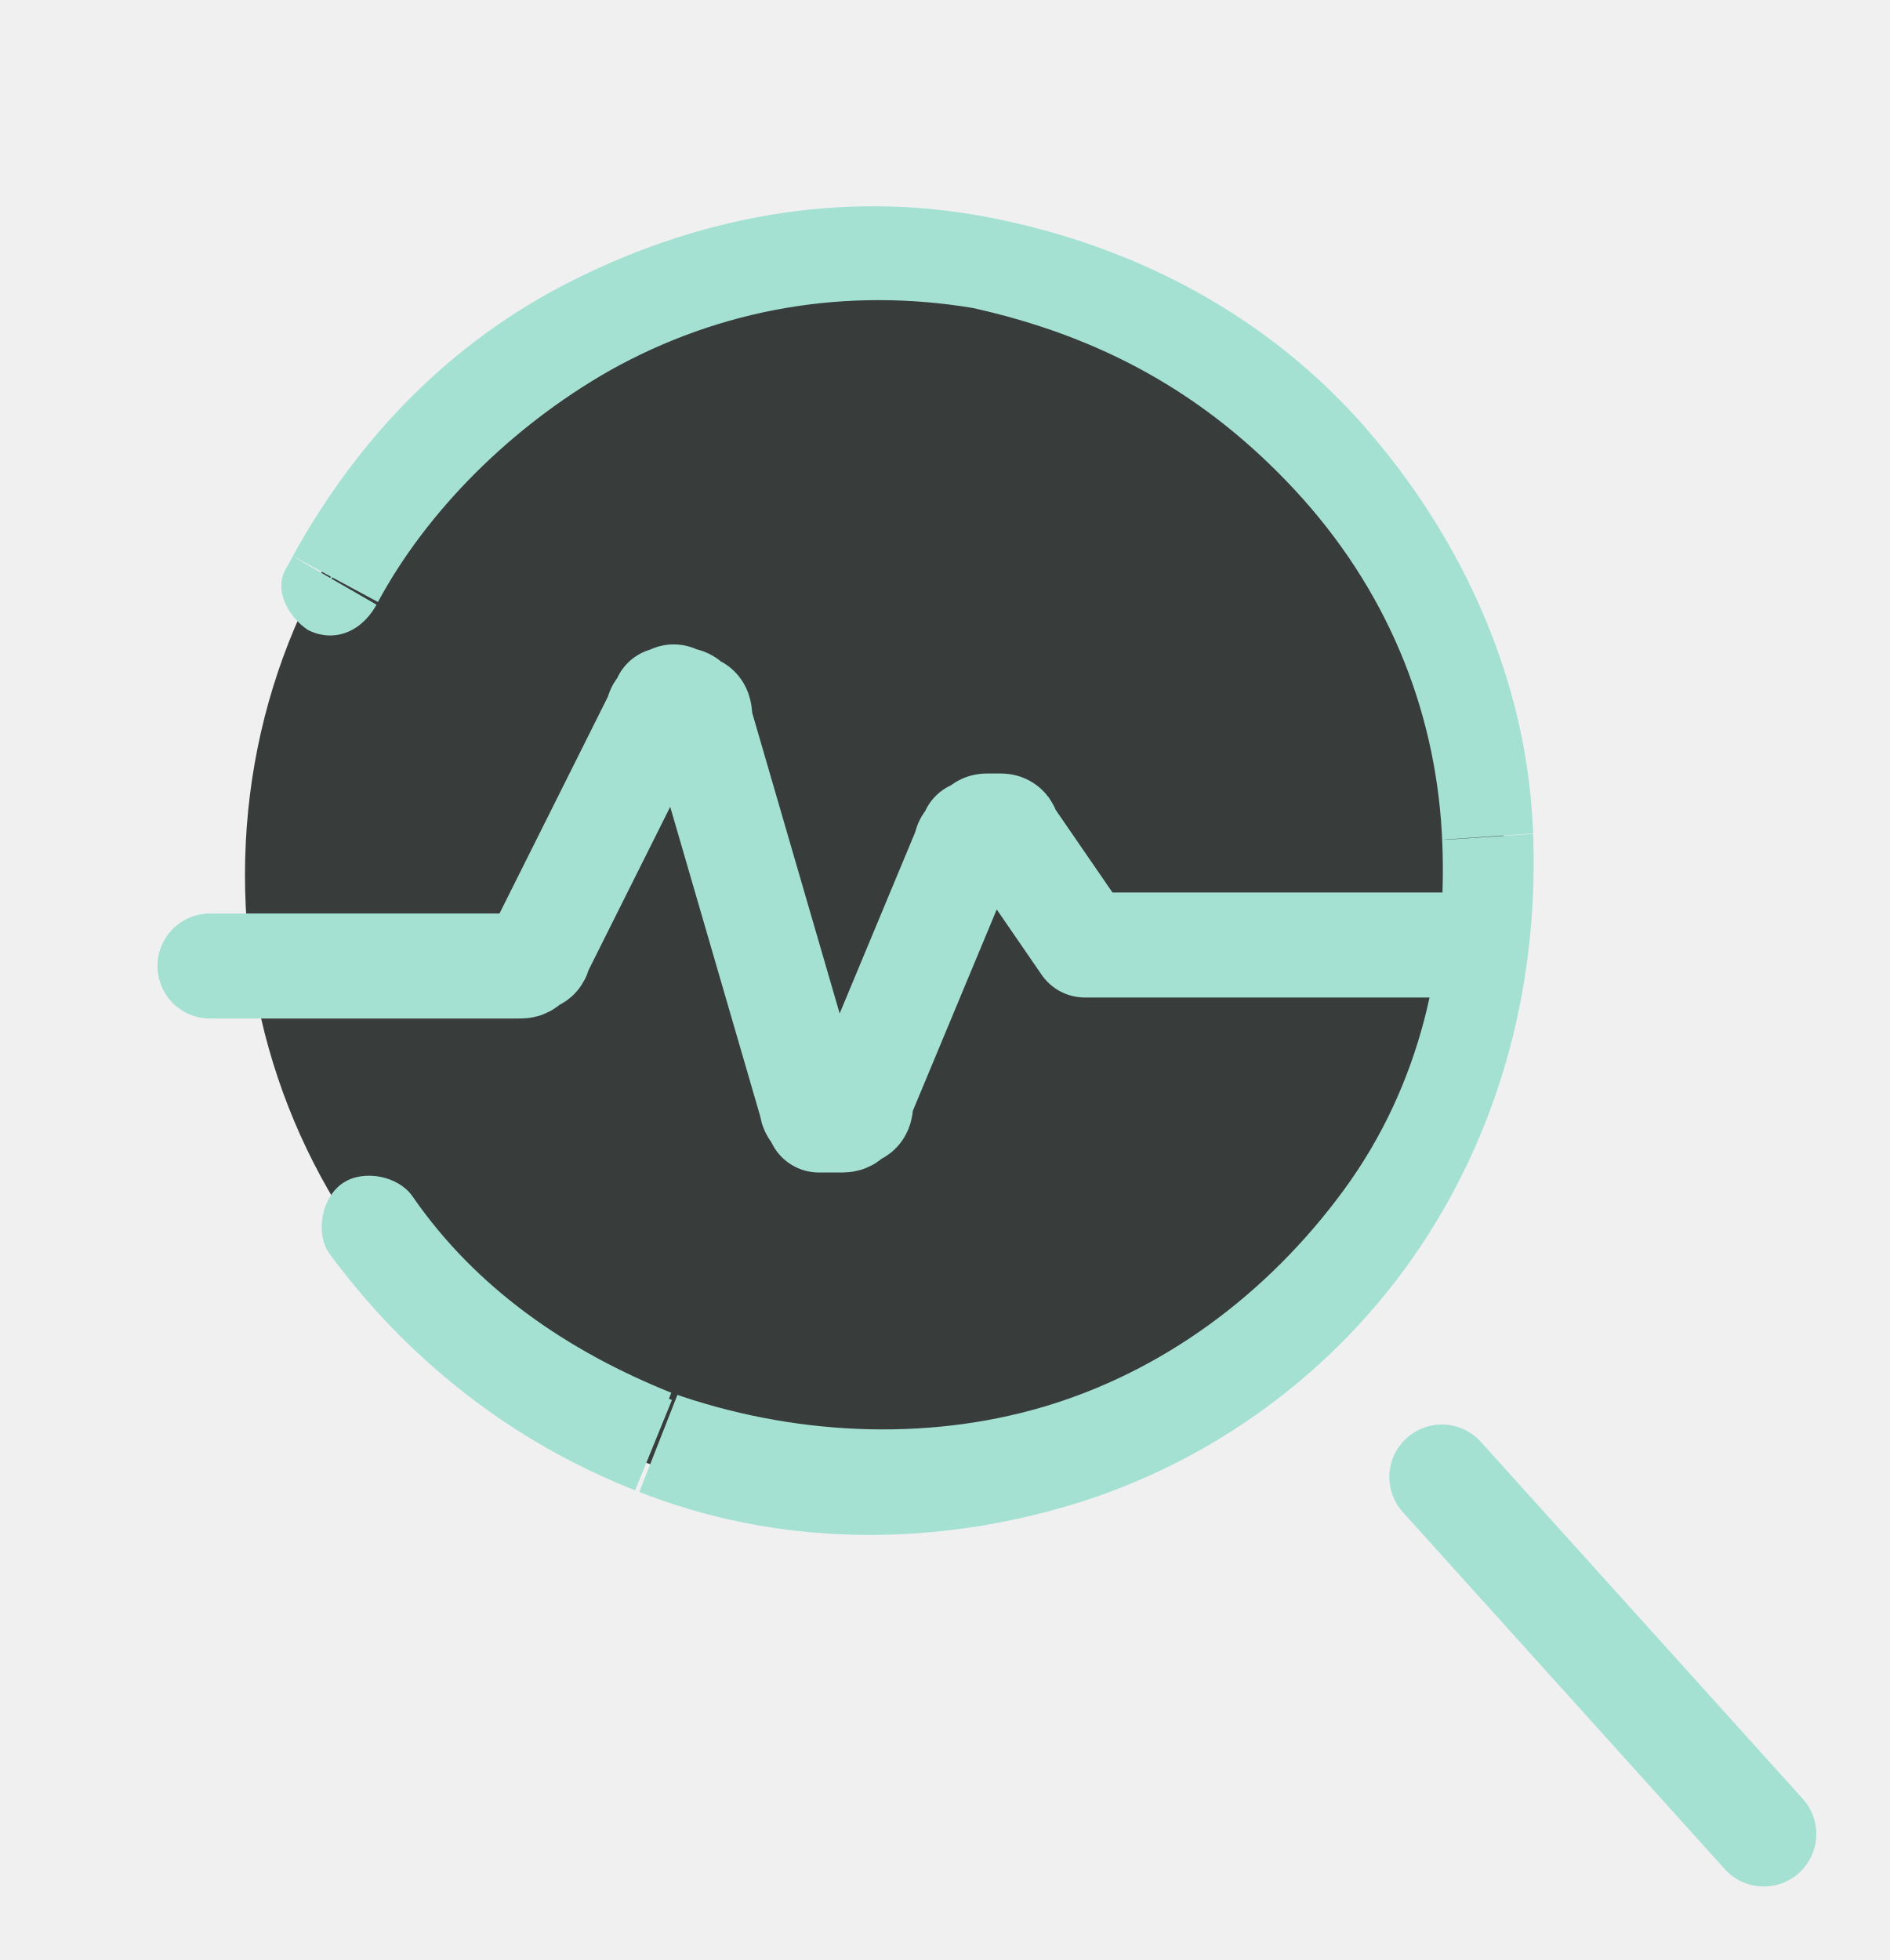
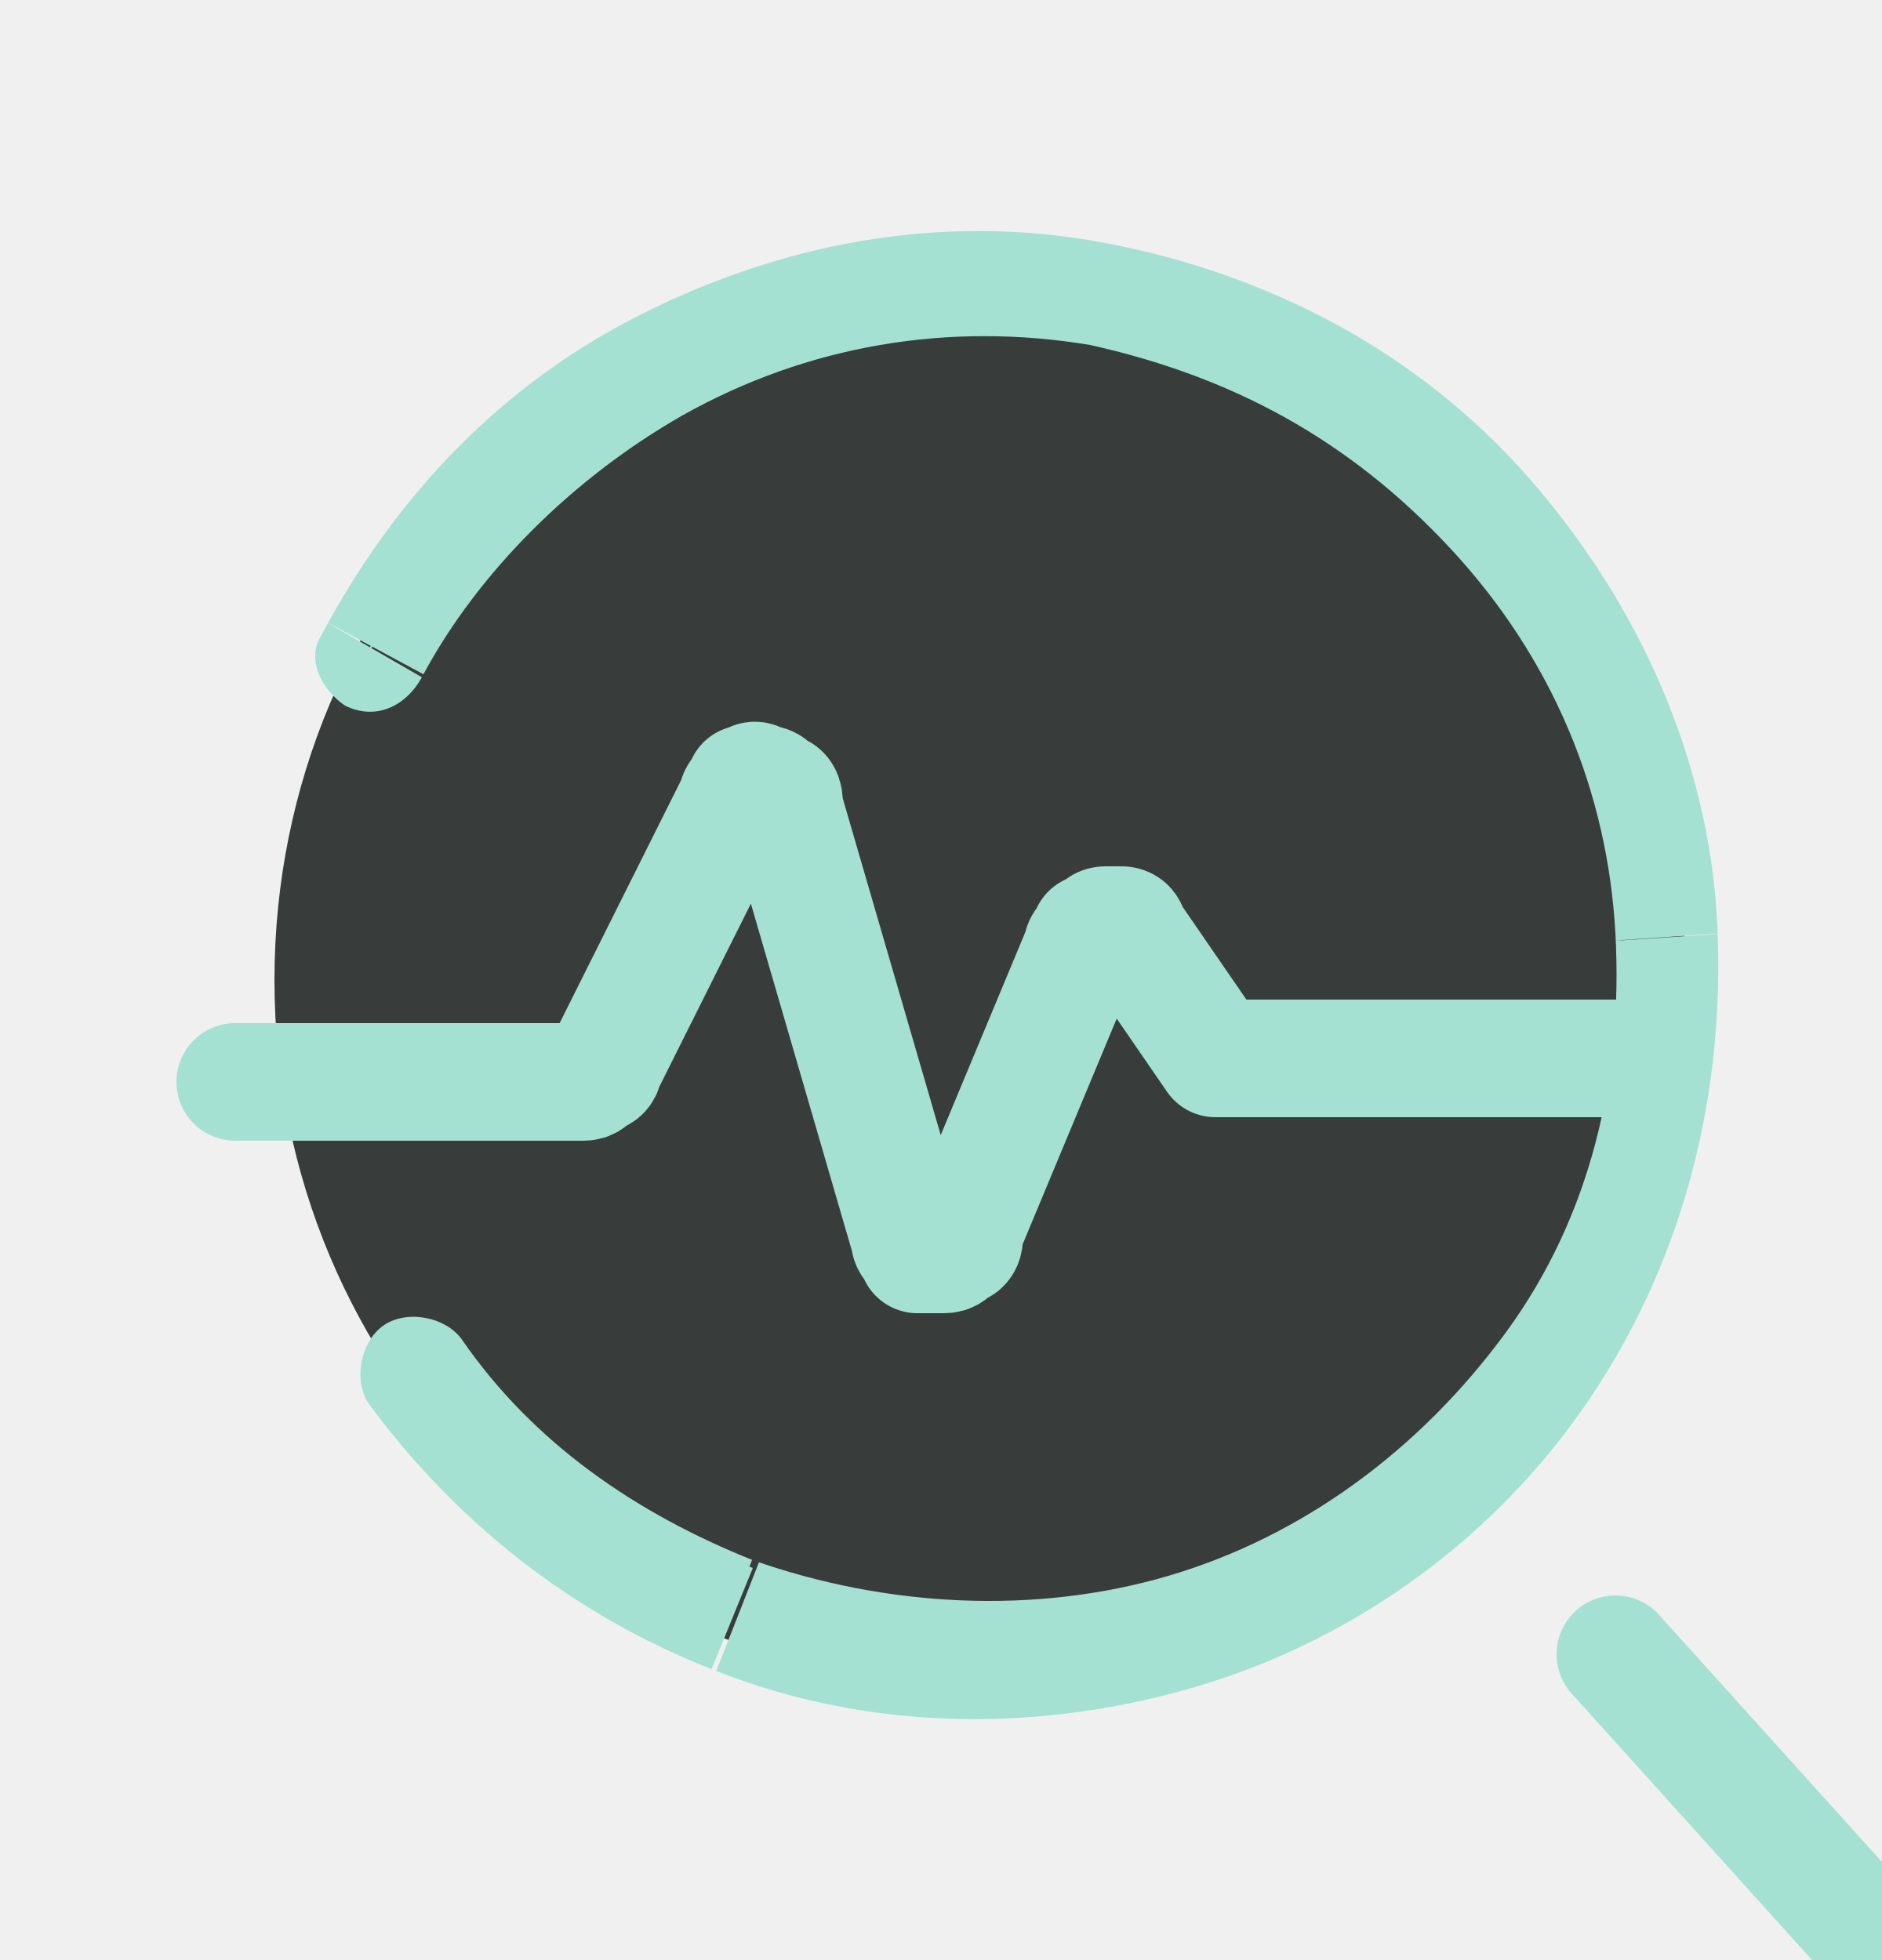
- <svg xmlns="http://www.w3.org/2000/svg" enable-background="new 0 0 27 28" viewBox="0 0 27 28">
+ <svg xmlns="http://www.w3.org/2000/svg" viewBox="0 0 24 25">
  <mask id="a" height="22" maskUnits="userSpaceOnUse" width="21" x="2.5" y="1.5">
    <path d="m4.4 9c-.3-.2-.5-.6-.3-.9.9-1.7 2.2-3.1 3.9-4 1.9-1 4-1.4 6.1-1s4 1.4 5.4 3 2.3 3.6 2.4 5.7-.4 4.2-1.6 6-3 3.1-5 3.7-4.2.6-6.2-.2c-1.8-.7-3.3-1.9-4.4-3.4-.2-.3-.1-.8.2-1s.8-.1 1 .2c.9 1.3 2.2 2.2 3.7 2.8 1.7.6 3.6.7 5.3.2s3.2-1.6 4.3-3.1 1.5-3.3 1.4-5.1-.8-3.5-2.1-4.9-2.8-2.2-4.6-2.6c-1.8-.3-3.6 0-5.2.9-1.4.8-2.6 2-3.3 3.3-.2.4-.6.6-1 .4z" fill="#fff" />
  </mask>
  <path d="m21.5 12.5c0 5-4 9-9 9s-9-4-9-9 4-9 9-9 9 4 9 9z" fill="#383d3c" />
  <path d="m3 13.8h2.2 2.2c.1 0 .1 0 .2-.1.1 0 .1-.1.1-.1l1.7-3.4c0-.1.1-.1.1-.2.1 0 .1-.1.2 0 .1 0 .1 0 .2.1.1 0 .1.1.1.2l1.6 5.5c0 .1.1.1.1.2h.3c.1 0 .1 0 .2-.1.1 0 .1-.1.1-.2l1.5-3.6c0-.1.1-.1.1-.2.1 0 .1-.1.2-.1h.2c.1 0 .1.1.1.1l1.1 1.6h5.4" fill="none" stroke="#a5e1d2" stroke-linecap="round" stroke-linejoin="round" stroke-width="1.5" />
  <path d="m8 4.1.7 1.3zm1.1 17.3-.5 1.4zm-3.7-12.8-1.3-.7zm-.7 9.4-1.2.9zm-.6-9.9 1.3.7zm1.3.7c.7-1.4 1.9-2.6 3.3-3.3l-1.4-2.7c-1.9 1-3.5 2.6-4.5 4.6zm3.3-3.3c1.6-.9 3.4-1.2 5.2-.8l.5-3c-2.4-.4-4.9 0-7.1 1.2zm5.2-.9c1.8.3 3.4 1.2 4.6 2.5l2.2-2c-1.7-1.8-3.9-3.1-6.3-3.5zm4.5 2.5c1.2 1.3 1.9 3 2 4.8l3-.2c-.2-2.5-1.1-4.8-2.8-6.6zm2.1 4.9c.1 1.8-.4 3.6-1.4 5.1l2.5 1.7c1.4-2 2.1-4.5 1.9-6.9zm-1.4 5c-1 1.5-2.5 2.6-4.2 3.1l.9 2.9c2.4-.7 4.4-2.2 5.8-4.3zm-4.2 3.1c-1.7.5-3.6.5-5.2-.2l-1.1 2.8c2.3.9 4.8 1 7.2.2zm-5.3-.1c-1.5-.6-2.8-1.6-3.7-2.9l-2.5 1.7c1.3 1.8 3 3.2 5.1 3.9zm-4.9-1.9c1.1 1.5 2.6 2.7 4.3 3.3l1.1-2.8c-1.2-.5-2.2-1.3-3-2.3zm4.4 3.3c2 .8 4.2.8 6.3.2l-.9-2.9c-1.4.4-2.9.4-4.3-.1zm6.2.2c2.1-.6 3.8-1.9 5-3.7l-2.5-1.7c-.8 1.2-2.1 2.1-3.5 2.6zm5.1-3.7c1.2-1.8 1.8-3.9 1.7-6l-3 .2c.1 1.5-.3 2.9-1.1 4.2zm1.6-6c-.1-2.1-1-4.2-2.4-5.8l-2.2 2c1 1.1 1.6 2.5 1.7 4zm-2.4-5.8c-1.4-1.6-3.4-2.7-5.5-3l-.5 3c1.5.3 2.8 1 3.8 2.1zm-5.5-3c-2.1-.4-4.3 0-6.2 1l1.4 2.6c1.4-.7 2.9-.9 4.3-.7zm-6.2 1c-1.6.9-2.9 2.2-3.8 3.8l2.6 1.4c.6-1.1 1.5-2 2.7-2.7zm-3.8 3.8c.1-.2.5-.5.9-.3l-1.2 2.8c1.1.5 2.4-.1 2.9-1zm1.6 10.4c-.4.2-.8.1-1-.2l2.4-1.8c-.6-.9-1.9-1.3-3-.6zm.2-1.2c.3.5.1 1-.2 1.2l-1.5-2.6c-1 .6-1.5 2-.7 3.1zm-3.1-9.7c-.6 1.2 0 2.5 1.1 3l1.1-2.8c.4.2.6.7.4 1.1z" fill="#a5e1d2" mask="url(#a)" />
  <path d="m20.6 21.1 4.6 5.1" fill="none" stroke="#a5e1d2" stroke-linecap="round" stroke-width="1.5" />
</svg>
